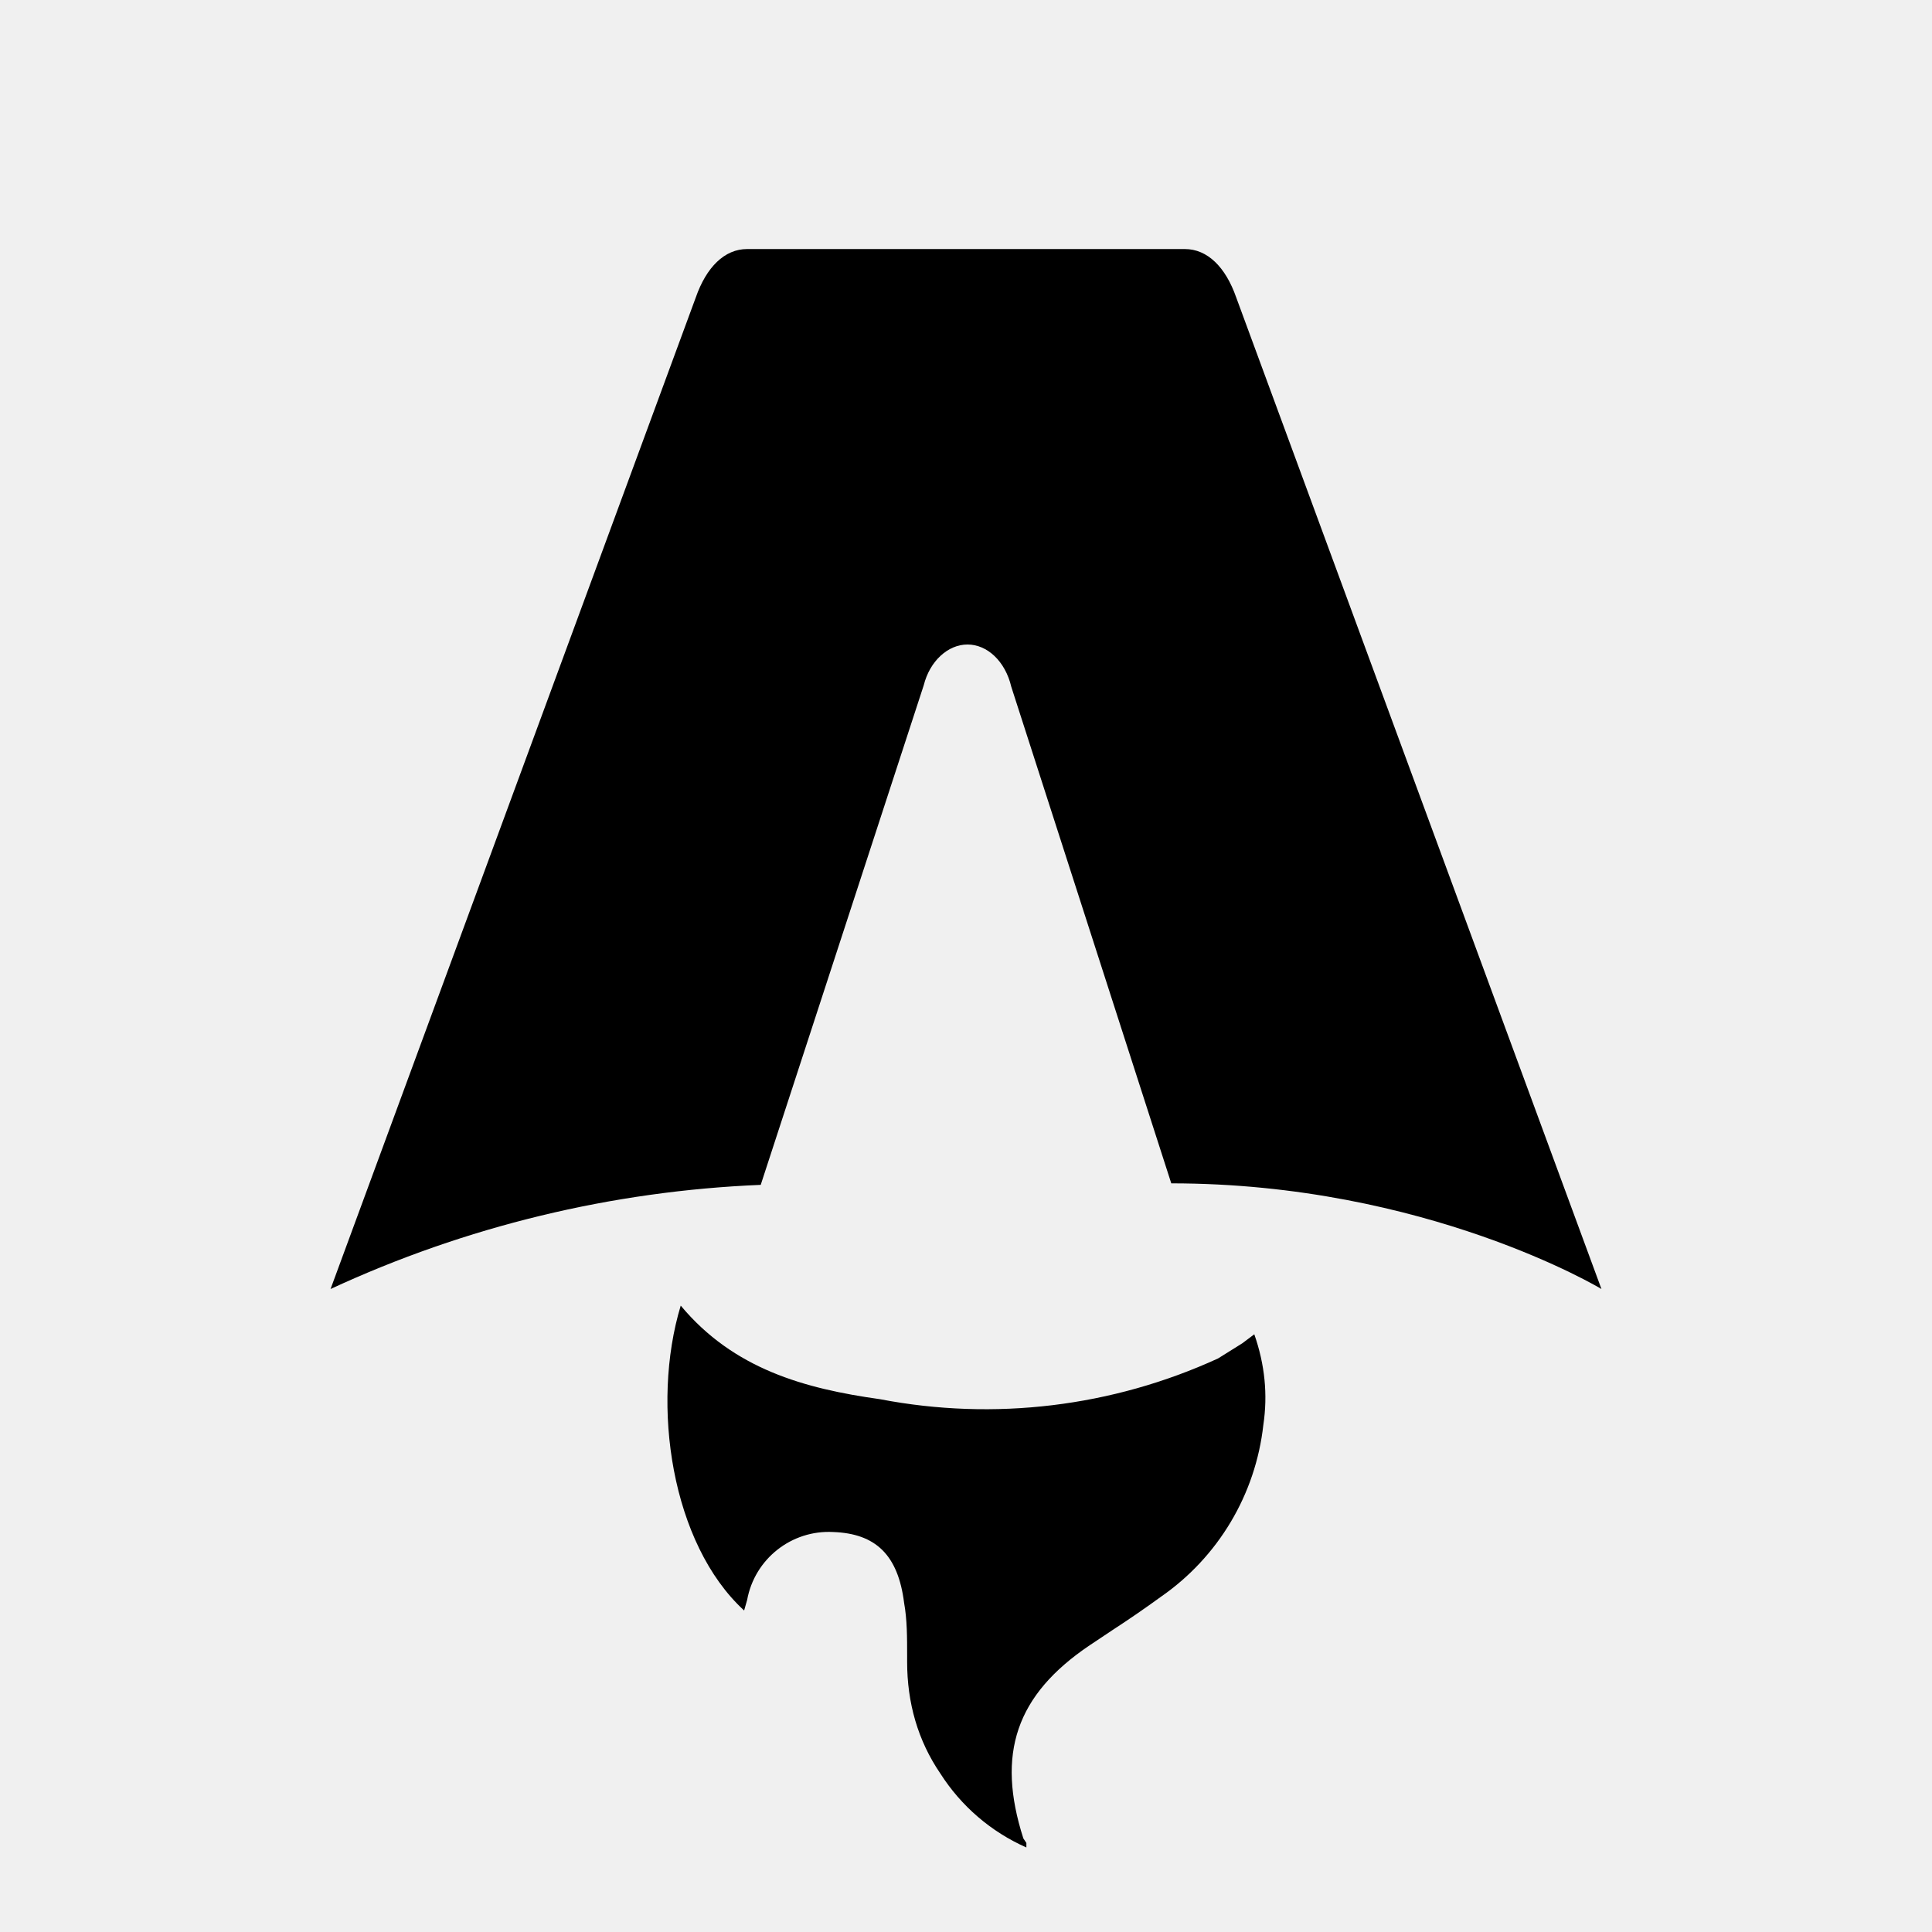
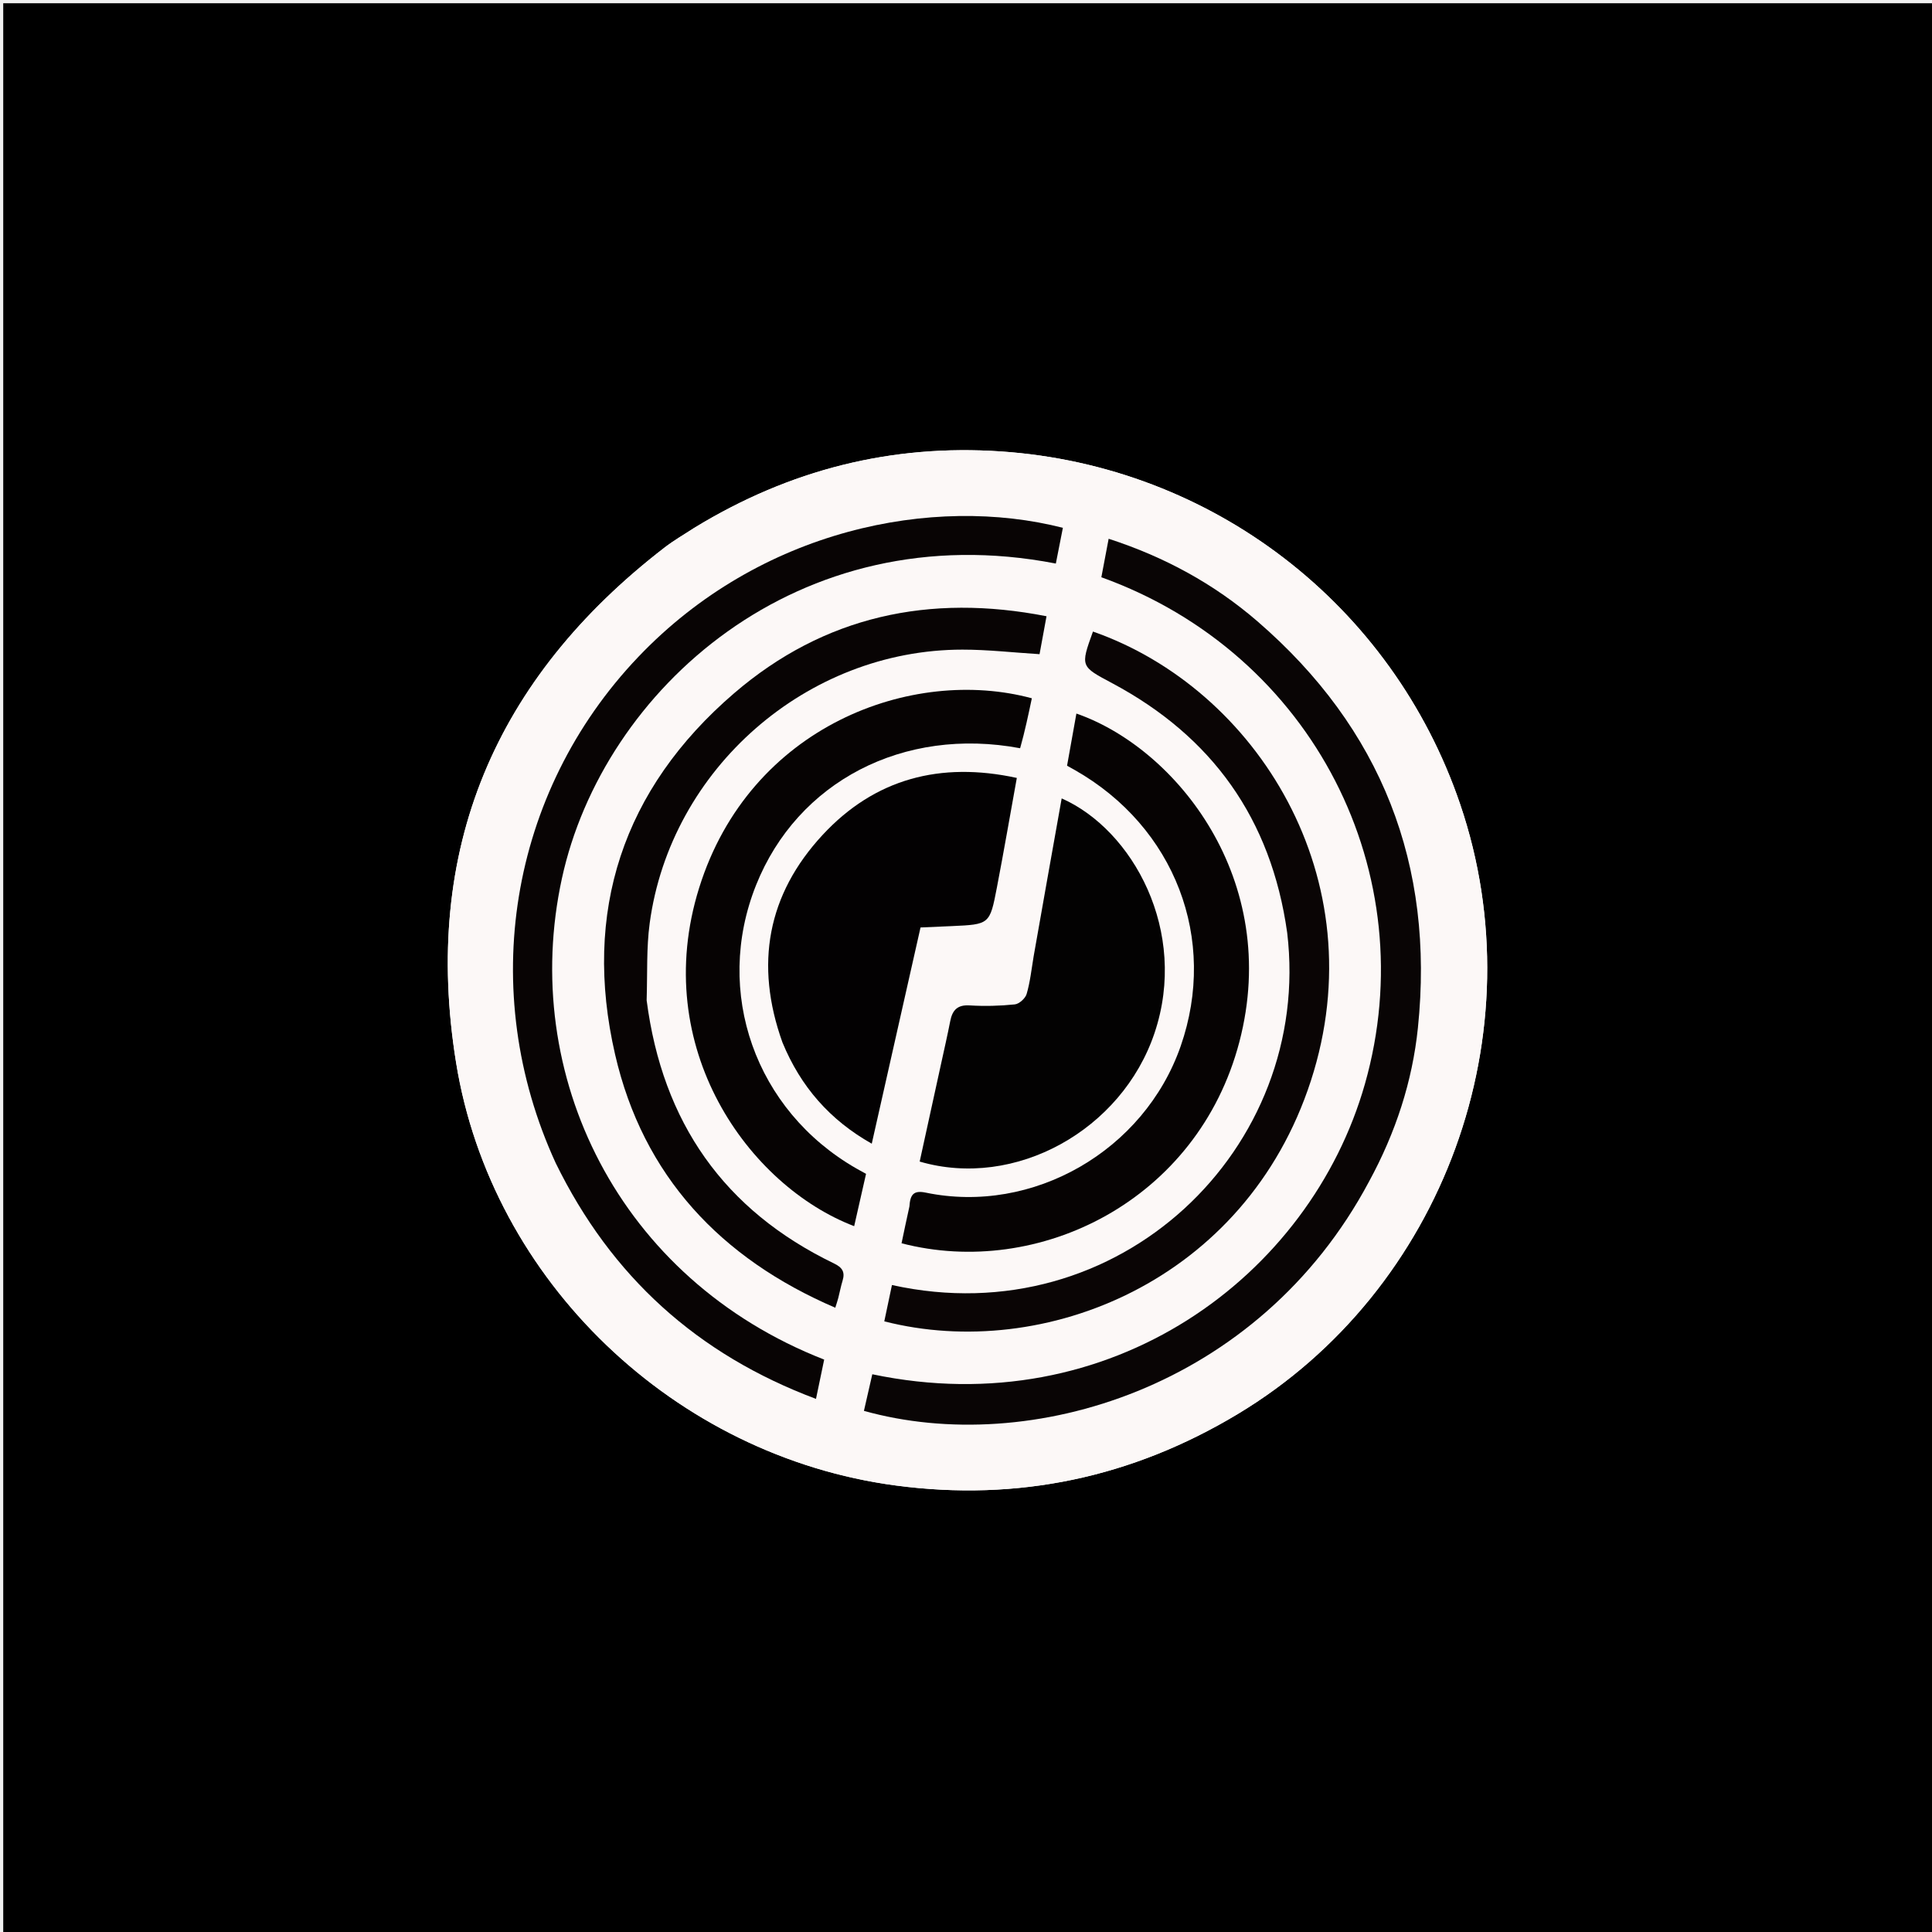
- <svg xmlns="http://www.w3.org/2000/svg" fill="none" viewBox="0 0 128 128">
-   <path d="M50.4 78.5a75.1 75.1 0 0 0-28.5 6.9l24.2-65.7c.7-2 1.9-3.2 3.4-3.2h29c1.5 0 2.7 1.2 3.4 3.2l24.2 65.7s-11.6-7-28.5-7L67 45.5c-.4-1.7-1.6-2.8-2.9-2.8-1.3 0-2.5 1.1-2.9 2.7L50.4 78.5Zm-1.1 28.2Zm-4.2-20.2c-2 6.6-.6 15.8 4.2 20.2a17.5 17.5 0 0 1 .2-.7 5.5 5.5 0 0 1 5.7-4.5c2.8.1 4.3 1.5 4.7 4.7.2 1.1.2 2.3.2 3.5v.4c0 2.7.7 5.2 2.2 7.4a13 13 0 0 0 5.7 4.9v-.3l-.2-.3c-1.8-5.6-.5-9.5 4.4-12.8l1.5-1a73 73 0 0 0 3.2-2.2 16 16 0 0 0 6.8-11.4c.3-2 .1-4-.6-6l-.8.6-1.6 1a37 37 0 0 1-22.4 2.7c-5-.7-9.7-2-13.2-6.2Z" />
-   <style>
-         path { fill: #000; }
-         @media (prefers-color-scheme: dark) {
-             path { fill: #FFF; }
-         }
-     </style>
+ <svg xmlns="http://www.w3.org/2000/svg" version="1.1" id="Layer_1" x="0px" y="0px" width="100%" viewBox="0 0 598 598" enable-background="new 0 0 598 598" xml:space="preserve">
+   <path fill="#000000" opacity="1" stroke="none" d=" M376,599   C250.667,599 125.833,599 1,599   C1,399.667 1,200.333 1,1   C200.333,1 399.667,1 599,1   C599,200.333 599,399.667 599,599   C524.833,599 450.667,599 376,599  M214.825,163.407   C211.777,165.42 208.586,167.249 205.701,169.475   C153.124,210.027 130.541,263.069 141.167,328.895   C152.097,396.603 208.93,450.74 277.301,459.803   C315.076,464.811 350.343,457.36 383.059,437.711   C446.847,399.401 476.011,319.579 451.947,248.898   C430.92,187.135 375.198,144.166 309.816,139.73   C275.965,137.434 244.458,145.344 214.825,163.407  z" />
+   <path fill="#FCF8F7" opacity="1" stroke="none" d=" M215.151,163.246   C244.458,145.344 275.965,137.434 309.816,139.73   C375.198,144.166 430.92,187.135 451.947,248.898   C476.011,319.579 446.847,399.401 383.059,437.711   C350.343,457.36 315.076,464.811 277.301,459.803   C208.93,450.74 152.097,396.603 141.167,328.895   C130.541,263.069 153.124,210.027 205.701,169.475   C208.586,167.249 211.777,165.42 215.151,163.246  M423.914,365.375   C431.978,350.603 437.164,334.738 438.875,318.136   C444.07,267.748 427.656,225.521 389.178,192.291   C375.741,180.687 360.364,172.336 343.154,166.762   C342.347,171.019 341.615,174.882 340.897,178.671   C406.685,202.388 440.907,270.7 422.478,335.513   C405.542,395.075 343.768,440.847 269.999,425.37   C269.137,429.139 268.271,432.924 267.408,436.696   C318.698,451.024 389.621,429.805 423.914,365.375  M172.135,360.312   C189.218,395.166 215.914,419.252 252.568,432.987   C253.534,428.349 254.327,424.539 255.1,420.827   C191.404,395.926 160.711,332.602 173.927,271.876   C186.617,213.563 246.934,158.921 326.806,174.433   C327.533,170.744 328.261,167.053 328.986,163.373   C288.879,153.13 235.284,163.715 197.508,203.397   C157.576,245.344 147.539,306.714 172.135,360.312  M242.313,323.03   C247.86,336.393 256.861,346.672 269.828,353.996   C274.911,331.464 279.919,309.26 284.923,287.075   C288.64,286.911 291.627,286.782 294.615,286.648   C306.272,286.122 306.364,286.139 308.557,274.724   C310.702,263.559 312.634,252.352 314.727,240.789   C291.025,235.639 270.731,241.059 254.633,258.412   C237.55,276.828 233.516,298.492 242.313,323.03  M319.911,296.42   C319.243,300.181 318.844,304.022 317.768,307.663   C317.366,309.026 315.471,310.744 314.111,310.884   C309.492,311.36 304.79,311.489 300.154,311.198   C296.311,310.957 294.782,312.689 294.119,316.076   C293.26,320.463 292.26,324.822 291.306,329.19   C289.094,339.319 286.873,349.447 284.665,359.531   C314.158,368.166 347.239,349.858 357.362,319.72   C367.929,288.259 350.622,256.857 328.618,247.127   C325.734,263.283 322.853,279.422 319.911,296.42  M200.127,309.153   C200.413,301.35 200.053,293.46 201.092,285.759   C207.544,237.951 249.753,201.081 297.902,201.074   C305.788,201.073 313.675,201.981 321.763,202.482   C322.426,198.879 323.108,195.171 323.922,190.744   C287.722,183.653 255.071,190.647 227.22,214.583   C192.764,244.196 180.233,282.272 190.387,326.379   C199.039,363.961 223.048,389.514 258.54,404.772   C258.991,403.31 259.267,402.527 259.472,401.726   C259.924,399.958 260.257,398.156 260.792,396.415   C261.618,393.724 260.73,392.317 258.129,391.061   C224.104,374.626 205.049,347.41 200.127,309.153  M281.349,373.83   C280.582,377.504 279.815,381.178 279.054,384.822   C321.439,395.84 370.722,371.691 383.607,322.51   C396.772,272.263 364.021,231.572 333.173,220.866   C332.211,226.234 331.253,231.582 330.282,237.003   C331.253,237.545 331.967,237.938 332.677,238.341   C363.673,255.954 376.992,290.708 365.442,323.833   C354.163,356.181 319.719,376.039 286.527,369.145   C282.723,368.355 281.729,369.803 281.349,373.83  M398.493,289.13   C406.368,355.392 346.407,413.329 276.082,397.747   C275.288,401.513 274.496,405.268 273.711,408.987   C323.099,421.61 385.603,396.563 405.741,334.543   C426.088,271.879 388.818,213.136 338.298,195.482   C334.357,206.386 334.465,206.239 344.285,211.483   C375.163,227.972 393.466,253.4 398.493,289.13  M316.143,231.486   C317.225,226.353 318.307,221.221 319.379,216.138   C282.359,206.135 232.075,224.66 216.408,274.8   C200.918,324.372 231.841,367.094 264.386,379.525   C265.595,374.196 266.794,368.912 268.058,363.34   C267.014,362.76 266.024,362.226 265.049,361.667   C233.773,343.729 220.798,307.033 234.029,273.941   C246.846,241.885 279.673,224.836 316.143,231.486  z" />
+   <path fill="#090505" opacity="1" stroke="none" d=" M423.751,365.709   C389.621,429.805 318.698,451.024 267.408,436.696   C268.271,432.924 269.137,429.139 269.999,425.37   C343.768,440.847 405.542,395.075 422.478,335.513   C440.907,270.7 406.685,202.388 340.897,178.671   C341.615,174.882 342.347,171.019 343.154,166.762   C360.364,172.336 375.741,180.687 389.178,192.291   C427.656,225.521 444.07,267.748 438.875,318.136   C437.164,334.738 431.978,350.603 423.751,365.709  z" />
+   <path fill="#080404" opacity="1" stroke="none" d=" M171.994,359.962   C147.539,306.714 157.576,245.344 197.508,203.397   C235.284,163.715 288.879,153.13 328.986,163.373   C328.261,167.053 327.533,170.744 326.806,174.433   C246.934,158.921 186.617,213.563 173.927,271.876   C160.711,332.602 191.404,395.926 255.1,420.827   C254.327,424.539 253.534,428.349 252.568,432.987   C215.914,419.252 189.218,395.166 171.994,359.962  z" />
+   <path fill="#030102" opacity="1" stroke="none" d=" M242.191,322.661   C233.516,298.492 237.55,276.828 254.633,258.412   C270.731,241.059 291.025,235.639 314.727,240.789   C312.634,252.352 310.702,263.559 308.557,274.724   C306.364,286.139 306.272,286.122 294.615,286.648   C291.627,286.782 288.64,286.911 284.923,287.075   C279.919,309.26 274.911,331.464 269.828,353.996   C256.861,346.672 247.86,336.393 242.191,322.661  z" />
+   <path fill="#030202" opacity="1" stroke="none" d=" M319.941,295.991   C322.853,279.422 325.734,263.283 328.618,247.127   C350.622,256.857 367.929,288.259 357.362,319.72   C347.239,349.858 314.158,368.166 284.665,359.531   C286.873,349.447 289.094,339.319 291.306,329.19   C292.26,324.822 293.26,320.463 294.119,316.076   C294.782,312.689 296.311,310.957 300.154,311.198   C304.79,311.489 309.492,311.36 314.111,310.884   C315.471,310.744 317.366,309.026 317.768,307.663   C318.844,304.022 319.243,300.181 319.941,295.991  z" />
+   <path fill="#080404" opacity="1" stroke="none" d=" M200.151,309.616   C205.049,347.41 224.104,374.626 258.129,391.061   C260.73,392.317 261.618,393.724 260.792,396.415   C260.257,398.156 259.924,399.958 259.472,401.726   C259.267,402.527 258.991,403.31 258.54,404.772   C223.048,389.514 199.039,363.961 190.387,326.379   C180.233,282.272 192.764,244.196 227.22,214.583   C255.071,190.647 287.722,183.653 323.922,190.744   C323.108,195.171 322.426,198.879 321.763,202.482   C313.675,201.981 305.788,201.073 297.902,201.074   C249.753,201.081 207.544,237.951 201.092,285.759   C200.053,293.46 200.413,301.35 200.151,309.616  z" />
+   <path fill="#060303" opacity="1" stroke="none" d=" M281.491,373.431   C281.729,369.803 282.723,368.355 286.527,369.145   C319.719,376.039 354.163,356.181 365.442,323.833   C376.992,290.708 363.673,255.954 332.677,238.341   C331.967,237.938 331.253,237.545 330.282,237.003   C331.253,231.582 332.211,226.234 333.173,220.866   C364.021,231.572 396.772,272.263 383.607,322.51   C370.722,371.691 321.439,395.84 279.054,384.822   C279.815,381.178 280.582,377.504 281.491,373.431  z" />
+   <path fill="#0A0505" opacity="1" stroke="none" d=" M398.415,288.687   C393.466,253.4 375.163,227.972 344.285,211.483   C334.465,206.239 334.357,206.386 338.298,195.482   C388.818,213.136 426.088,271.879 405.741,334.543   C385.603,396.563 323.099,421.61 273.711,408.987   C274.496,405.268 275.288,401.513 276.082,397.747   C346.407,413.329 406.368,355.392 398.415,288.687  z" />
+   <path fill="#060303" opacity="1" stroke="none" d=" M315.747,231.595   C279.673,224.836 246.846,241.885 234.029,273.941   C220.798,307.033 233.773,343.729 265.049,361.667   C266.024,362.226 267.014,362.76 268.058,363.34   C266.794,368.912 265.595,374.196 264.386,379.525   C231.841,367.094 200.918,324.372 216.408,274.8   C232.075,224.66 282.359,206.135 319.379,216.138   C318.307,221.221 317.225,226.353 315.747,231.595  z" />
</svg>
